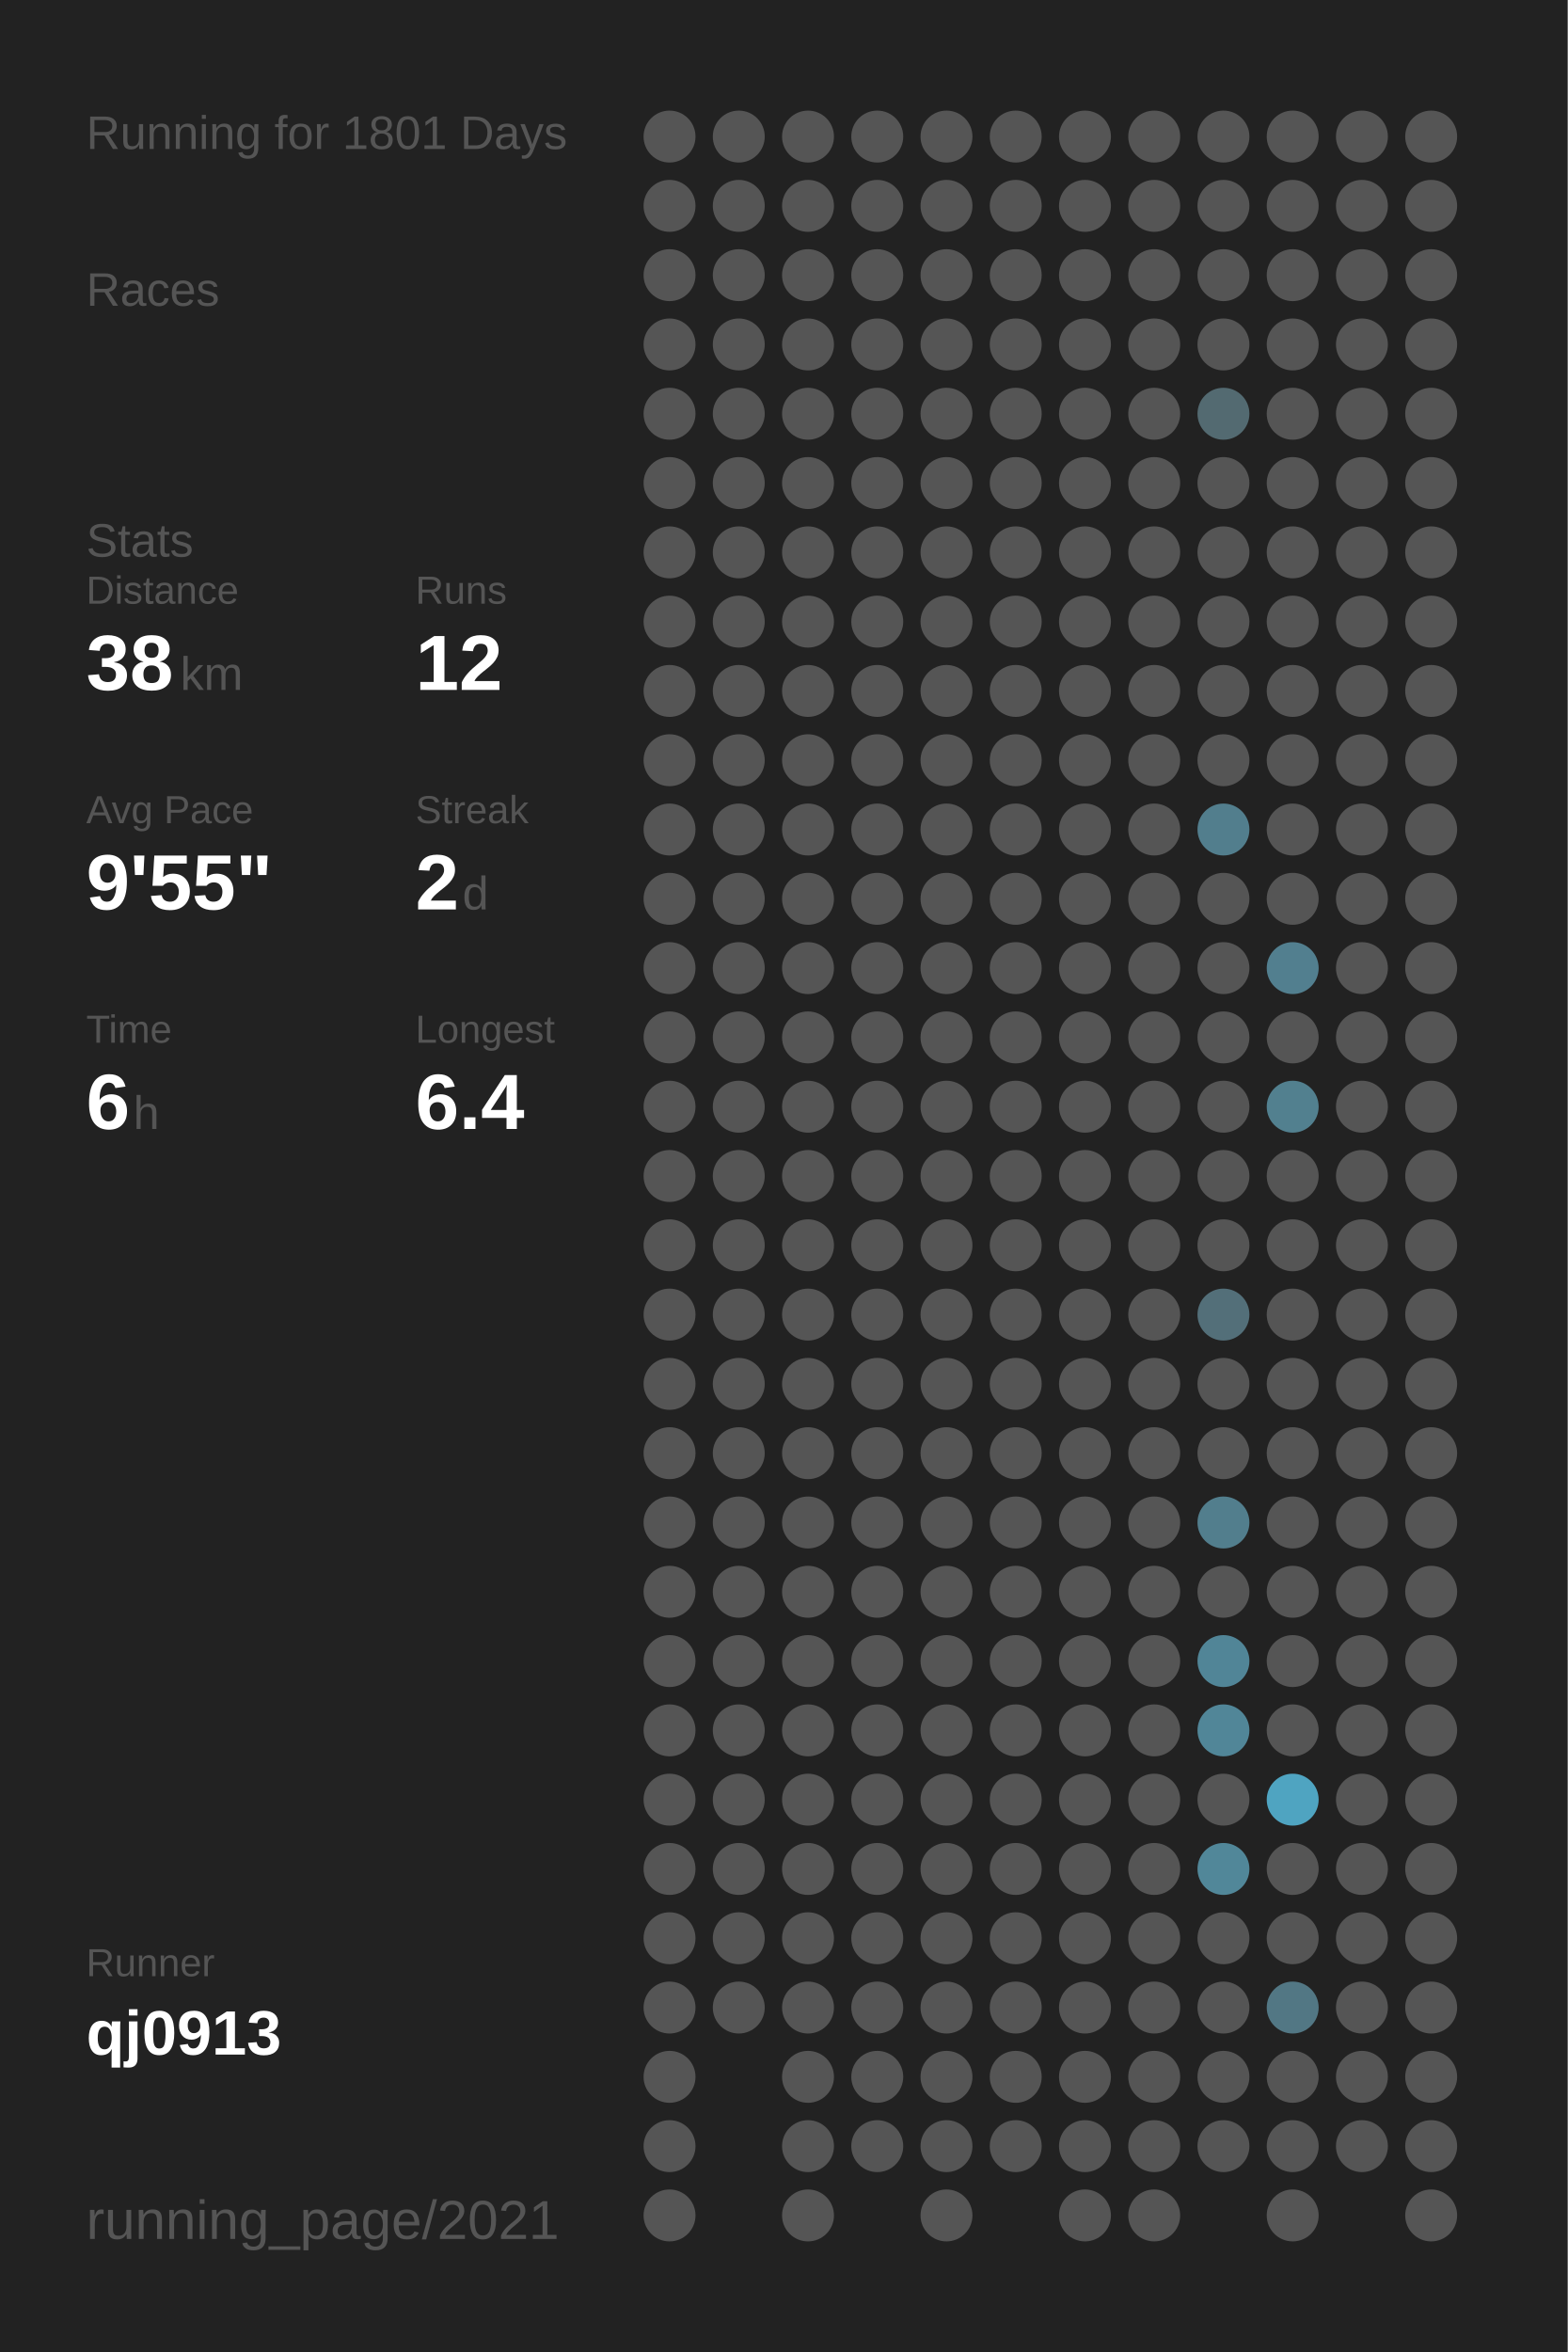
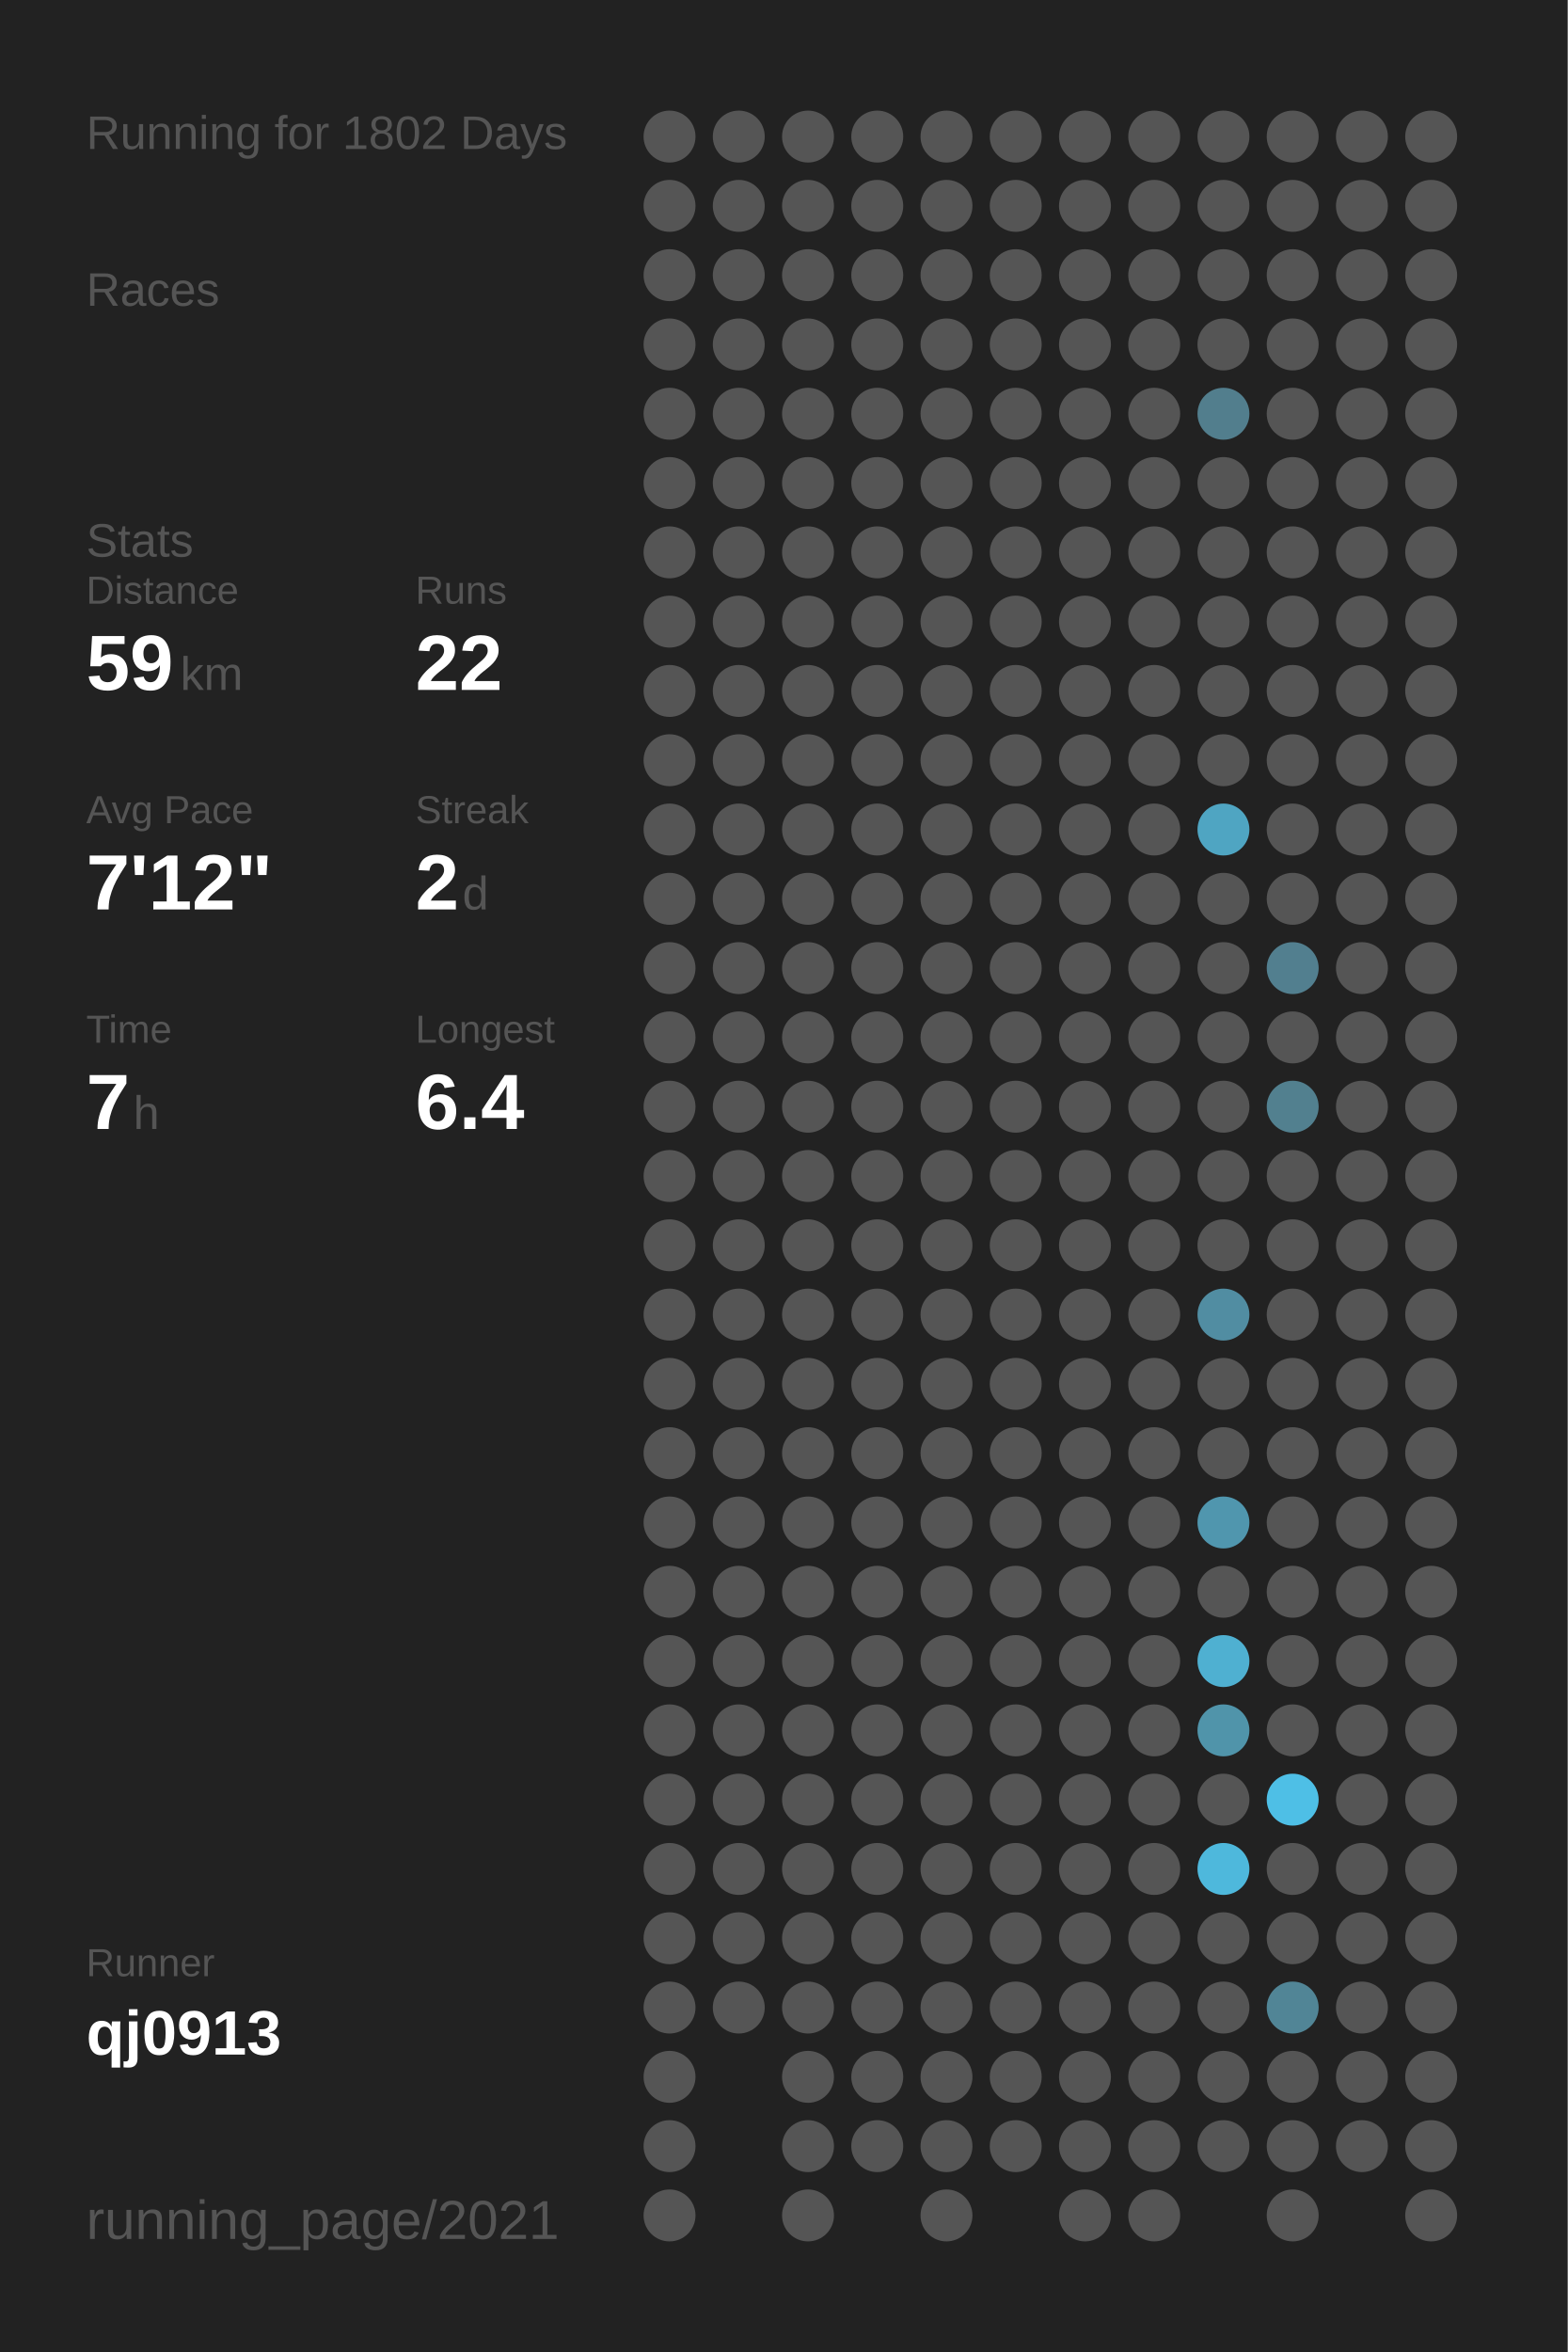
<svg xmlns="http://www.w3.org/2000/svg" baseProfile="full" height="300mm" version="1.1" viewBox="0,0,200,300" width="200mm">
  <defs />
  <rect fill="#222222" height="300" width="200" x="0" y="0" />
-   <text fill="#555555" style="font-size:6px; font-family:Arial;" x="11" y="19">Running for 1801 Days</text>
+   <text fill="#555555" style="font-size:6px; font-family:Arial;" x="11" y="19">Running for 1802 Days</text>
  <text fill="#555555" style="font-size:6px; font-family:Arial;" x="11" y="39">Races</text>
  <text fill="#555555" style="font-size:6px; font-family:Arial;" x="11" y="71">Stats</text>
  <text fill="#555555" style="font-size:5px; font-family:Arial;" x="11" y="77">Distance</text>
-   <text fill="#FFFFFF" style="font-size:10px; font-family:Arial; font-weight:bold;" x="11" y="88">38</text>
+   <text fill="#FFFFFF" style="font-size:10px; font-family:Arial; font-weight:bold;" x="11" y="88">59</text>
  <text fill="#555555" style="font-size:6px; font-family:Arial;" x="23" y="88">km</text>
  <text fill="#555555" style="font-size:5px; font-family:Arial;" x="53" y="77">Runs</text>
-   <text fill="#FFFFFF" style="font-size:10px; font-family:Arial; font-weight:bold;" x="53" y="88">12</text>
+   <text fill="#FFFFFF" style="font-size:10px; font-family:Arial; font-weight:bold;" x="53" y="88">22</text>
  <text fill="#555555" style="font-size:5px; font-family:Arial;" x="11" y="105">Avg Pace</text>
-   <text fill="#FFFFFF" style="font-size:10px; font-family:Arial; font-weight:bold;" x="11" y="116">9'55"</text>
+   <text fill="#FFFFFF" style="font-size:10px; font-family:Arial; font-weight:bold;" x="11" y="116">7'12"</text>
  <text fill="#555555" style="font-size:5px; font-family:Arial;" x="53" y="105">Streak</text>
  <text fill="#FFFFFF" style="font-size:10px; font-family:Arial; font-weight:bold;" x="53" y="116">2</text>
  <text fill="#555555" style="font-size:6px; font-family:Arial;" x="59" y="116">d</text>
  <text fill="#555555" style="font-size:5px; font-family:Arial;" x="11" y="133">Time</text>
-   <text fill="#FFFFFF" style="font-size:10px; font-family:Arial; font-weight:bold;" x="11" y="144">6</text>
+   <text fill="#FFFFFF" style="font-size:10px; font-family:Arial; font-weight:bold;" x="11" y="144">7</text>
  <text fill="#555555" style="font-size:6px; font-family:Arial;" x="17" y="144">h</text>
  <text fill="#555555" style="font-size:5px; font-family:Arial;" x="53" y="133">Longest</text>
  <text fill="#FFFFFF" style="font-size:10px; font-family:Arial; font-weight:bold;" x="53" y="144">6.4</text>
  <text fill="#555555" style="font-size:5px; font-family:Arial;" x="11" y="252.065">Runner</text>
  <text fill="#FFFFFF" style="font-size:8px; font-family:Arial; font-weight:bold;" x="11" y="262.065">qj0913</text>
  <text fill="#555555" style="font-size:7px; font-family:Arial;" x="11" y="285.581">running_page/2021</text>
  <circle cx="85.417" cy="17.419" fill="#555555" r="3.312" />
  <circle cx="85.417" cy="26.258" fill="#555555" r="3.312" />
  <circle cx="85.417" cy="35.097" fill="#555555" r="3.312" />
  <circle cx="85.417" cy="43.935" fill="#555555" r="3.312" />
  <circle cx="85.417" cy="52.774" fill="#555555" r="3.312" />
  <circle cx="85.417" cy="61.613" fill="#555555" r="3.312" />
  <circle cx="85.417" cy="70.452" fill="#555555" r="3.312" />
  <circle cx="85.417" cy="79.29" fill="#555555" r="3.312" />
  <circle cx="85.417" cy="88.129" fill="#555555" r="3.312" />
  <circle cx="85.417" cy="96.968" fill="#555555" r="3.312" />
  <circle cx="85.417" cy="105.806" fill="#555555" r="3.312" />
  <circle cx="85.417" cy="114.645" fill="#555555" r="3.312" />
  <circle cx="85.417" cy="123.484" fill="#555555" r="3.312" />
  <circle cx="85.417" cy="132.323" fill="#555555" r="3.312" />
  <circle cx="85.417" cy="141.161" fill="#555555" r="3.312" />
  <circle cx="85.417" cy="150" fill="#555555" r="3.312" />
  <circle cx="85.417" cy="158.839" fill="#555555" r="3.312" />
  <circle cx="85.417" cy="167.677" fill="#555555" r="3.312" />
  <circle cx="85.417" cy="176.516" fill="#555555" r="3.312" />
  <circle cx="85.417" cy="185.355" fill="#555555" r="3.312" />
  <circle cx="85.417" cy="194.194" fill="#555555" r="3.312" />
  <circle cx="85.417" cy="203.032" fill="#555555" r="3.312" />
  <circle cx="85.417" cy="211.871" fill="#555555" r="3.312" />
  <circle cx="85.417" cy="220.71" fill="#555555" r="3.312" />
  <circle cx="85.417" cy="229.548" fill="#555555" r="3.312" />
  <circle cx="85.417" cy="238.387" fill="#555555" r="3.312" />
  <circle cx="85.417" cy="247.226" fill="#555555" r="3.312" />
  <circle cx="85.417" cy="256.065" fill="#555555" r="3.312" />
  <circle cx="85.417" cy="264.903" fill="#555555" r="3.312" />
  <circle cx="85.417" cy="273.742" fill="#555555" r="3.312" />
  <circle cx="85.417" cy="282.581" fill="#555555" r="3.312" />
  <circle cx="94.25" cy="17.419" fill="#555555" r="3.312" />
  <circle cx="94.25" cy="26.258" fill="#555555" r="3.312" />
  <circle cx="94.25" cy="35.097" fill="#555555" r="3.312" />
  <circle cx="94.25" cy="43.935" fill="#555555" r="3.312" />
  <circle cx="94.25" cy="52.774" fill="#555555" r="3.312" />
  <circle cx="94.25" cy="61.613" fill="#555555" r="3.312" />
  <circle cx="94.25" cy="70.452" fill="#555555" r="3.312" />
  <circle cx="94.25" cy="79.29" fill="#555555" r="3.312" />
  <circle cx="94.25" cy="88.129" fill="#555555" r="3.312" />
  <circle cx="94.25" cy="96.968" fill="#555555" r="3.312" />
  <circle cx="94.25" cy="105.806" fill="#555555" r="3.312" />
  <circle cx="94.25" cy="114.645" fill="#555555" r="3.312" />
  <circle cx="94.25" cy="123.484" fill="#555555" r="3.312" />
  <circle cx="94.25" cy="132.323" fill="#555555" r="3.312" />
  <circle cx="94.25" cy="141.161" fill="#555555" r="3.312" />
  <circle cx="94.25" cy="150" fill="#555555" r="3.312" />
  <circle cx="94.25" cy="158.839" fill="#555555" r="3.312" />
  <circle cx="94.25" cy="167.677" fill="#555555" r="3.312" />
  <circle cx="94.25" cy="176.516" fill="#555555" r="3.312" />
  <circle cx="94.25" cy="185.355" fill="#555555" r="3.312" />
  <circle cx="94.25" cy="194.194" fill="#555555" r="3.312" />
  <circle cx="94.25" cy="203.032" fill="#555555" r="3.312" />
  <circle cx="94.25" cy="211.871" fill="#555555" r="3.312" />
  <circle cx="94.25" cy="220.71" fill="#555555" r="3.312" />
  <circle cx="94.25" cy="229.548" fill="#555555" r="3.312" />
  <circle cx="94.25" cy="238.387" fill="#555555" r="3.312" />
  <circle cx="94.25" cy="247.226" fill="#555555" r="3.312" />
  <circle cx="94.25" cy="256.065" fill="#555555" r="3.312" />
  <circle cx="103.083" cy="17.419" fill="#555555" r="3.312" />
  <circle cx="103.083" cy="26.258" fill="#555555" r="3.312" />
  <circle cx="103.083" cy="35.097" fill="#555555" r="3.312" />
  <circle cx="103.083" cy="43.935" fill="#555555" r="3.312" />
  <circle cx="103.083" cy="52.774" fill="#555555" r="3.312" />
  <circle cx="103.083" cy="61.613" fill="#555555" r="3.312" />
  <circle cx="103.083" cy="70.452" fill="#555555" r="3.312" />
  <circle cx="103.083" cy="79.29" fill="#555555" r="3.312" />
  <circle cx="103.083" cy="88.129" fill="#555555" r="3.312" />
  <circle cx="103.083" cy="96.968" fill="#555555" r="3.312" />
  <circle cx="103.083" cy="105.806" fill="#555555" r="3.312" />
  <circle cx="103.083" cy="114.645" fill="#555555" r="3.312" />
  <circle cx="103.083" cy="123.484" fill="#555555" r="3.312" />
  <circle cx="103.083" cy="132.323" fill="#555555" r="3.312" />
  <circle cx="103.083" cy="141.161" fill="#555555" r="3.312" />
  <circle cx="103.083" cy="150" fill="#555555" r="3.312" />
  <circle cx="103.083" cy="158.839" fill="#555555" r="3.312" />
  <circle cx="103.083" cy="167.677" fill="#555555" r="3.312" />
  <circle cx="103.083" cy="176.516" fill="#555555" r="3.312" />
  <circle cx="103.083" cy="185.355" fill="#555555" r="3.312" />
  <circle cx="103.083" cy="194.194" fill="#555555" r="3.312" />
  <circle cx="103.083" cy="203.032" fill="#555555" r="3.312" />
  <circle cx="103.083" cy="211.871" fill="#555555" r="3.312" />
  <circle cx="103.083" cy="220.71" fill="#555555" r="3.312" />
  <circle cx="103.083" cy="229.548" fill="#555555" r="3.312" />
  <circle cx="103.083" cy="238.387" fill="#555555" r="3.312" />
  <circle cx="103.083" cy="247.226" fill="#555555" r="3.312" />
  <circle cx="103.083" cy="256.065" fill="#555555" r="3.312" />
  <circle cx="103.083" cy="264.903" fill="#555555" r="3.312" />
  <circle cx="103.083" cy="273.742" fill="#555555" r="3.312" />
  <circle cx="103.083" cy="282.581" fill="#555555" r="3.312" />
  <circle cx="111.917" cy="17.419" fill="#555555" r="3.312" />
  <circle cx="111.917" cy="26.258" fill="#555555" r="3.312" />
  <circle cx="111.917" cy="35.097" fill="#555555" r="3.312" />
  <circle cx="111.917" cy="43.935" fill="#555555" r="3.312" />
  <circle cx="111.917" cy="52.774" fill="#555555" r="3.312" />
  <circle cx="111.917" cy="61.613" fill="#555555" r="3.312" />
  <circle cx="111.917" cy="70.452" fill="#555555" r="3.312" />
  <circle cx="111.917" cy="79.29" fill="#555555" r="3.312" />
  <circle cx="111.917" cy="88.129" fill="#555555" r="3.312" />
  <circle cx="111.917" cy="96.968" fill="#555555" r="3.312" />
  <circle cx="111.917" cy="105.806" fill="#555555" r="3.312" />
  <circle cx="111.917" cy="114.645" fill="#555555" r="3.312" />
  <circle cx="111.917" cy="123.484" fill="#555555" r="3.312" />
  <circle cx="111.917" cy="132.323" fill="#555555" r="3.312" />
  <circle cx="111.917" cy="141.161" fill="#555555" r="3.312" />
  <circle cx="111.917" cy="150" fill="#555555" r="3.312" />
  <circle cx="111.917" cy="158.839" fill="#555555" r="3.312" />
  <circle cx="111.917" cy="167.677" fill="#555555" r="3.312" />
  <circle cx="111.917" cy="176.516" fill="#555555" r="3.312" />
  <circle cx="111.917" cy="185.355" fill="#555555" r="3.312" />
  <circle cx="111.917" cy="194.194" fill="#555555" r="3.312" />
  <circle cx="111.917" cy="203.032" fill="#555555" r="3.312" />
  <circle cx="111.917" cy="211.871" fill="#555555" r="3.312" />
  <circle cx="111.917" cy="220.71" fill="#555555" r="3.312" />
  <circle cx="111.917" cy="229.548" fill="#555555" r="3.312" />
  <circle cx="111.917" cy="238.387" fill="#555555" r="3.312" />
  <circle cx="111.917" cy="247.226" fill="#555555" r="3.312" />
  <circle cx="111.917" cy="256.065" fill="#555555" r="3.312" />
  <circle cx="111.917" cy="264.903" fill="#555555" r="3.312" />
  <circle cx="111.917" cy="273.742" fill="#555555" r="3.312" />
  <circle cx="120.75" cy="17.419" fill="#555555" r="3.312" />
  <circle cx="120.75" cy="26.258" fill="#555555" r="3.312" />
  <circle cx="120.75" cy="35.097" fill="#555555" r="3.312" />
  <circle cx="120.75" cy="43.935" fill="#555555" r="3.312" />
  <circle cx="120.75" cy="52.774" fill="#555555" r="3.312" />
  <circle cx="120.75" cy="61.613" fill="#555555" r="3.312" />
  <circle cx="120.75" cy="70.452" fill="#555555" r="3.312" />
  <circle cx="120.75" cy="79.29" fill="#555555" r="3.312" />
  <circle cx="120.75" cy="88.129" fill="#555555" r="3.312" />
  <circle cx="120.75" cy="96.968" fill="#555555" r="3.312" />
  <circle cx="120.75" cy="105.806" fill="#555555" r="3.312" />
  <circle cx="120.75" cy="114.645" fill="#555555" r="3.312" />
  <circle cx="120.75" cy="123.484" fill="#555555" r="3.312" />
  <circle cx="120.75" cy="132.323" fill="#555555" r="3.312" />
  <circle cx="120.75" cy="141.161" fill="#555555" r="3.312" />
  <circle cx="120.75" cy="150" fill="#555555" r="3.312" />
  <circle cx="120.75" cy="158.839" fill="#555555" r="3.312" />
  <circle cx="120.75" cy="167.677" fill="#555555" r="3.312" />
  <circle cx="120.75" cy="176.516" fill="#555555" r="3.312" />
  <circle cx="120.75" cy="185.355" fill="#555555" r="3.312" />
  <circle cx="120.75" cy="194.194" fill="#555555" r="3.312" />
  <circle cx="120.75" cy="203.032" fill="#555555" r="3.312" />
  <circle cx="120.75" cy="211.871" fill="#555555" r="3.312" />
  <circle cx="120.75" cy="220.71" fill="#555555" r="3.312" />
  <circle cx="120.75" cy="229.548" fill="#555555" r="3.312" />
  <circle cx="120.75" cy="238.387" fill="#555555" r="3.312" />
  <circle cx="120.75" cy="247.226" fill="#555555" r="3.312" />
  <circle cx="120.75" cy="256.065" fill="#555555" r="3.312" />
  <circle cx="120.75" cy="264.903" fill="#555555" r="3.312" />
  <circle cx="120.75" cy="273.742" fill="#555555" r="3.312" />
  <circle cx="120.75" cy="282.581" fill="#555555" r="3.312" />
  <circle cx="129.583" cy="17.419" fill="#555555" r="3.312" />
  <circle cx="129.583" cy="26.258" fill="#555555" r="3.312" />
  <circle cx="129.583" cy="35.097" fill="#555555" r="3.312" />
  <circle cx="129.583" cy="43.935" fill="#555555" r="3.312" />
  <circle cx="129.583" cy="52.774" fill="#555555" r="3.312" />
  <circle cx="129.583" cy="61.613" fill="#555555" r="3.312" />
  <circle cx="129.583" cy="70.452" fill="#555555" r="3.312" />
  <circle cx="129.583" cy="79.29" fill="#555555" r="3.312" />
  <circle cx="129.583" cy="88.129" fill="#555555" r="3.312" />
  <circle cx="129.583" cy="96.968" fill="#555555" r="3.312" />
  <circle cx="129.583" cy="105.806" fill="#555555" r="3.312" />
  <circle cx="129.583" cy="114.645" fill="#555555" r="3.312" />
  <circle cx="129.583" cy="123.484" fill="#555555" r="3.312" />
  <circle cx="129.583" cy="132.323" fill="#555555" r="3.312" />
  <circle cx="129.583" cy="141.161" fill="#555555" r="3.312" />
  <circle cx="129.583" cy="150" fill="#555555" r="3.312" />
  <circle cx="129.583" cy="158.839" fill="#555555" r="3.312" />
  <circle cx="129.583" cy="167.677" fill="#555555" r="3.312" />
  <circle cx="129.583" cy="176.516" fill="#555555" r="3.312" />
  <circle cx="129.583" cy="185.355" fill="#555555" r="3.312" />
  <circle cx="129.583" cy="194.194" fill="#555555" r="3.312" />
  <circle cx="129.583" cy="203.032" fill="#555555" r="3.312" />
  <circle cx="129.583" cy="211.871" fill="#555555" r="3.312" />
  <circle cx="129.583" cy="220.71" fill="#555555" r="3.312" />
  <circle cx="129.583" cy="229.548" fill="#555555" r="3.312" />
  <circle cx="129.583" cy="238.387" fill="#555555" r="3.312" />
  <circle cx="129.583" cy="247.226" fill="#555555" r="3.312" />
  <circle cx="129.583" cy="256.065" fill="#555555" r="3.312" />
  <circle cx="129.583" cy="264.903" fill="#555555" r="3.312" />
  <circle cx="129.583" cy="273.742" fill="#555555" r="3.312" />
  <circle cx="138.417" cy="17.419" fill="#555555" r="3.312" />
  <circle cx="138.417" cy="26.258" fill="#555555" r="3.312" />
  <circle cx="138.417" cy="35.097" fill="#555555" r="3.312" />
  <circle cx="138.417" cy="43.935" fill="#555555" r="3.312" />
  <circle cx="138.417" cy="52.774" fill="#555555" r="3.312" />
  <circle cx="138.417" cy="61.613" fill="#555555" r="3.312" />
  <circle cx="138.417" cy="70.452" fill="#555555" r="3.312" />
  <circle cx="138.417" cy="79.29" fill="#555555" r="3.312" />
  <circle cx="138.417" cy="88.129" fill="#555555" r="3.312" />
  <circle cx="138.417" cy="96.968" fill="#555555" r="3.312" />
  <circle cx="138.417" cy="105.806" fill="#555555" r="3.312" />
  <circle cx="138.417" cy="114.645" fill="#555555" r="3.312" />
  <circle cx="138.417" cy="123.484" fill="#555555" r="3.312" />
  <circle cx="138.417" cy="132.323" fill="#555555" r="3.312" />
  <circle cx="138.417" cy="141.161" fill="#555555" r="3.312" />
  <circle cx="138.417" cy="150" fill="#555555" r="3.312" />
  <circle cx="138.417" cy="158.839" fill="#555555" r="3.312" />
  <circle cx="138.417" cy="167.677" fill="#555555" r="3.312" />
  <circle cx="138.417" cy="176.516" fill="#555555" r="3.312" />
  <circle cx="138.417" cy="185.355" fill="#555555" r="3.312" />
  <circle cx="138.417" cy="194.194" fill="#555555" r="3.312" />
  <circle cx="138.417" cy="203.032" fill="#555555" r="3.312" />
  <circle cx="138.417" cy="211.871" fill="#555555" r="3.312" />
  <circle cx="138.417" cy="220.71" fill="#555555" r="3.312" />
  <circle cx="138.417" cy="229.548" fill="#555555" r="3.312" />
  <circle cx="138.417" cy="238.387" fill="#555555" r="3.312" />
  <circle cx="138.417" cy="247.226" fill="#555555" r="3.312" />
  <circle cx="138.417" cy="256.065" fill="#555555" r="3.312" />
  <circle cx="138.417" cy="264.903" fill="#555555" r="3.312" />
  <circle cx="138.417" cy="273.742" fill="#555555" r="3.312" />
  <circle cx="138.417" cy="282.581" fill="#555555" r="3.312" />
  <circle cx="147.25" cy="17.419" fill="#555555" r="3.312" />
  <circle cx="147.25" cy="26.258" fill="#555555" r="3.312" />
  <circle cx="147.25" cy="35.097" fill="#555555" r="3.312" />
  <circle cx="147.25" cy="43.935" fill="#555555" r="3.312" />
  <circle cx="147.25" cy="52.774" fill="#555555" r="3.312" />
  <circle cx="147.25" cy="61.613" fill="#555555" r="3.312" />
  <circle cx="147.25" cy="70.452" fill="#555555" r="3.312" />
  <circle cx="147.25" cy="79.29" fill="#555555" r="3.312" />
  <circle cx="147.25" cy="88.129" fill="#555555" r="3.312" />
  <circle cx="147.25" cy="96.968" fill="#555555" r="3.312" />
  <circle cx="147.25" cy="105.806" fill="#555555" r="3.312" />
  <circle cx="147.25" cy="114.645" fill="#555555" r="3.312" />
  <circle cx="147.25" cy="123.484" fill="#555555" r="3.312" />
  <circle cx="147.25" cy="132.323" fill="#555555" r="3.312" />
  <circle cx="147.25" cy="141.161" fill="#555555" r="3.312" />
  <circle cx="147.25" cy="150" fill="#555555" r="3.312" />
  <circle cx="147.25" cy="158.839" fill="#555555" r="3.312" />
  <circle cx="147.25" cy="167.677" fill="#555555" r="3.312" />
  <circle cx="147.25" cy="176.516" fill="#555555" r="3.312" />
  <circle cx="147.25" cy="185.355" fill="#555555" r="3.312" />
  <circle cx="147.25" cy="194.194" fill="#555555" r="3.312" />
  <circle cx="147.25" cy="203.032" fill="#555555" r="3.312" />
  <circle cx="147.25" cy="211.871" fill="#555555" r="3.312" />
  <circle cx="147.25" cy="220.71" fill="#555555" r="3.312" />
  <circle cx="147.25" cy="229.548" fill="#555555" r="3.312" />
  <circle cx="147.25" cy="238.387" fill="#555555" r="3.312" />
  <circle cx="147.25" cy="247.226" fill="#555555" r="3.312" />
  <circle cx="147.25" cy="256.065" fill="#555555" r="3.312" />
  <circle cx="147.25" cy="264.903" fill="#555555" r="3.312" />
  <circle cx="147.25" cy="273.742" fill="#555555" r="3.312" />
  <circle cx="147.25" cy="282.581" fill="#555555" r="3.312" />
  <circle cx="156.083" cy="17.419" fill="#555555" r="3.312" />
  <circle cx="156.083" cy="26.258" fill="#555555" r="3.312" />
  <circle cx="156.083" cy="35.097" fill="#555555" r="3.312" />
  <circle cx="156.083" cy="43.935" fill="#555555" r="3.312" />
-   <circle cx="156.083" cy="52.774" fill="#536a71" r="3.312" />
+   <circle cx="156.083" cy="52.774" fill="#527e8d" r="3.312" />
  <circle cx="156.083" cy="61.613" fill="#555555" r="3.312" />
  <circle cx="156.083" cy="70.452" fill="#555555" r="3.312" />
  <circle cx="156.083" cy="79.29" fill="#555555" r="3.312" />
  <circle cx="156.083" cy="88.129" fill="#555555" r="3.312" />
  <circle cx="156.083" cy="96.968" fill="#555555" r="3.312" />
-   <circle cx="156.083" cy="105.806" fill="#527e8d" r="3.312" />
+   <circle cx="156.083" cy="105.806" fill="#4fa5c2" r="3.312" />
  <circle cx="156.083" cy="114.645" fill="#555555" r="3.312" />
  <circle cx="156.083" cy="123.484" fill="#555555" r="3.312" />
  <circle cx="156.083" cy="132.323" fill="#555555" r="3.312" />
  <circle cx="156.083" cy="141.161" fill="#555555" r="3.312" />
  <circle cx="156.083" cy="150" fill="#555555" r="3.312" />
  <circle cx="156.083" cy="158.839" fill="#555555" r="3.312" />
-   <circle cx="156.083" cy="167.677" fill="#536f79" r="3.312" />
+   <circle cx="156.083" cy="167.677" fill="#518da2" r="3.312" />
  <circle cx="156.083" cy="176.516" fill="#555555" r="3.312" />
  <circle cx="156.083" cy="185.355" fill="#555555" r="3.312" />
-   <circle cx="156.083" cy="194.194" fill="#527e8d" r="3.312" />
+   <circle cx="156.083" cy="194.194" fill="#5096ae" r="3.312" />
  <circle cx="156.083" cy="203.032" fill="#555555" r="3.312" />
-   <circle cx="156.083" cy="211.871" fill="#518597" r="3.312" />
-   <circle cx="156.083" cy="220.71" fill="#518698" r="3.312" />
+   <circle cx="156.083" cy="211.871" fill="#4fb0d1" r="3.312" />
+   <circle cx="156.083" cy="220.71" fill="#5094aa" r="3.312" />
  <circle cx="156.083" cy="229.548" fill="#555555" r="3.312" />
-   <circle cx="156.083" cy="238.387" fill="#518799" r="3.312" />
+   <circle cx="156.083" cy="238.387" fill="#4eb8dc" r="3.312" />
  <circle cx="156.083" cy="247.226" fill="#555555" r="3.312" />
  <circle cx="156.083" cy="256.065" fill="#555555" r="3.312" />
  <circle cx="156.083" cy="264.903" fill="#555555" r="3.312" />
  <circle cx="156.083" cy="273.742" fill="#555555" r="3.312" />
  <circle cx="164.917" cy="17.419" fill="#555555" r="3.312" />
  <circle cx="164.917" cy="26.258" fill="#555555" r="3.312" />
  <circle cx="164.917" cy="35.097" fill="#555555" r="3.312" />
  <circle cx="164.917" cy="43.935" fill="#555555" r="3.312" />
  <circle cx="164.917" cy="52.774" fill="#555555" r="3.312" />
  <circle cx="164.917" cy="61.613" fill="#555555" r="3.312" />
  <circle cx="164.917" cy="70.452" fill="#555555" r="3.312" />
  <circle cx="164.917" cy="79.29" fill="#555555" r="3.312" />
  <circle cx="164.917" cy="88.129" fill="#555555" r="3.312" />
  <circle cx="164.917" cy="96.968" fill="#555555" r="3.312" />
  <circle cx="164.917" cy="105.806" fill="#555555" r="3.312" />
  <circle cx="164.917" cy="114.645" fill="#555555" r="3.312" />
  <circle cx="164.917" cy="123.484" fill="#527f8f" r="3.312" />
  <circle cx="164.917" cy="132.323" fill="#555555" r="3.312" />
  <circle cx="164.917" cy="141.161" fill="#52808f" r="3.312" />
  <circle cx="164.917" cy="150" fill="#555555" r="3.312" />
  <circle cx="164.917" cy="158.839" fill="#555555" r="3.312" />
  <circle cx="164.917" cy="167.677" fill="#555555" r="3.312" />
  <circle cx="164.917" cy="176.516" fill="#555555" r="3.312" />
  <circle cx="164.917" cy="185.355" fill="#555555" r="3.312" />
  <circle cx="164.917" cy="194.194" fill="#555555" r="3.312" />
  <circle cx="164.917" cy="203.032" fill="#555555" r="3.312" />
  <circle cx="164.917" cy="211.871" fill="#555555" r="3.312" />
  <circle cx="164.917" cy="220.71" fill="#555555" r="3.312" />
-   <circle cx="164.917" cy="229.548" fill="#4fa4c1" r="3.312" />
+   <circle cx="164.917" cy="229.548" fill="#4ebfe6" r="3.312" />
  <circle cx="164.917" cy="238.387" fill="#555555" r="3.312" />
  <circle cx="164.917" cy="247.226" fill="#555555" r="3.312" />
-   <circle cx="164.917" cy="256.065" fill="#527784" r="3.312" />
+   <circle cx="164.917" cy="256.065" fill="#518596" r="3.312" />
  <circle cx="164.917" cy="264.903" fill="#555555" r="3.312" />
  <circle cx="164.917" cy="273.742" fill="#555555" r="3.312" />
  <circle cx="164.917" cy="282.581" fill="#555555" r="3.312" />
  <circle cx="173.75" cy="17.419" fill="#555555" r="3.312" />
  <circle cx="173.75" cy="26.258" fill="#555555" r="3.312" />
  <circle cx="173.75" cy="35.097" fill="#555555" r="3.312" />
  <circle cx="173.75" cy="43.935" fill="#555555" r="3.312" />
  <circle cx="173.75" cy="52.774" fill="#555555" r="3.312" />
  <circle cx="173.75" cy="61.613" fill="#555555" r="3.312" />
  <circle cx="173.75" cy="70.452" fill="#555555" r="3.312" />
  <circle cx="173.75" cy="79.29" fill="#555555" r="3.312" />
  <circle cx="173.75" cy="88.129" fill="#555555" r="3.312" />
  <circle cx="173.75" cy="96.968" fill="#555555" r="3.312" />
  <circle cx="173.75" cy="105.806" fill="#555555" r="3.312" />
  <circle cx="173.75" cy="114.645" fill="#555555" r="3.312" />
  <circle cx="173.75" cy="123.484" fill="#555555" r="3.312" />
  <circle cx="173.75" cy="132.323" fill="#555555" r="3.312" />
  <circle cx="173.75" cy="141.161" fill="#555555" r="3.312" />
  <circle cx="173.75" cy="150" fill="#555555" r="3.312" />
  <circle cx="173.75" cy="158.839" fill="#555555" r="3.312" />
  <circle cx="173.75" cy="167.677" fill="#555555" r="3.312" />
  <circle cx="173.75" cy="176.516" fill="#555555" r="3.312" />
  <circle cx="173.75" cy="185.355" fill="#555555" r="3.312" />
  <circle cx="173.75" cy="194.194" fill="#555555" r="3.312" />
  <circle cx="173.75" cy="203.032" fill="#555555" r="3.312" />
  <circle cx="173.75" cy="211.871" fill="#555555" r="3.312" />
  <circle cx="173.75" cy="220.71" fill="#555555" r="3.312" />
  <circle cx="173.75" cy="229.548" fill="#555555" r="3.312" />
  <circle cx="173.75" cy="238.387" fill="#555555" r="3.312" />
  <circle cx="173.75" cy="247.226" fill="#555555" r="3.312" />
  <circle cx="173.75" cy="256.065" fill="#555555" r="3.312" />
  <circle cx="173.75" cy="264.903" fill="#555555" r="3.312" />
  <circle cx="173.75" cy="273.742" fill="#555555" r="3.312" />
  <circle cx="182.583" cy="17.419" fill="#555555" r="3.312" />
  <circle cx="182.583" cy="26.258" fill="#555555" r="3.312" />
  <circle cx="182.583" cy="35.097" fill="#555555" r="3.312" />
  <circle cx="182.583" cy="43.935" fill="#555555" r="3.312" />
  <circle cx="182.583" cy="52.774" fill="#555555" r="3.312" />
  <circle cx="182.583" cy="61.613" fill="#555555" r="3.312" />
  <circle cx="182.583" cy="70.452" fill="#555555" r="3.312" />
  <circle cx="182.583" cy="79.29" fill="#555555" r="3.312" />
  <circle cx="182.583" cy="88.129" fill="#555555" r="3.312" />
  <circle cx="182.583" cy="96.968" fill="#555555" r="3.312" />
  <circle cx="182.583" cy="105.806" fill="#555555" r="3.312" />
  <circle cx="182.583" cy="114.645" fill="#555555" r="3.312" />
  <circle cx="182.583" cy="123.484" fill="#555555" r="3.312" />
  <circle cx="182.583" cy="132.323" fill="#555555" r="3.312" />
  <circle cx="182.583" cy="141.161" fill="#555555" r="3.312" />
  <circle cx="182.583" cy="150" fill="#555555" r="3.312" />
  <circle cx="182.583" cy="158.839" fill="#555555" r="3.312" />
  <circle cx="182.583" cy="167.677" fill="#555555" r="3.312" />
  <circle cx="182.583" cy="176.516" fill="#555555" r="3.312" />
  <circle cx="182.583" cy="185.355" fill="#555555" r="3.312" />
  <circle cx="182.583" cy="194.194" fill="#555555" r="3.312" />
  <circle cx="182.583" cy="203.032" fill="#555555" r="3.312" />
  <circle cx="182.583" cy="211.871" fill="#555555" r="3.312" />
  <circle cx="182.583" cy="220.71" fill="#555555" r="3.312" />
  <circle cx="182.583" cy="229.548" fill="#555555" r="3.312" />
  <circle cx="182.583" cy="238.387" fill="#555555" r="3.312" />
  <circle cx="182.583" cy="247.226" fill="#555555" r="3.312" />
  <circle cx="182.583" cy="256.065" fill="#555555" r="3.312" />
  <circle cx="182.583" cy="264.903" fill="#555555" r="3.312" />
  <circle cx="182.583" cy="273.742" fill="#555555" r="3.312" />
  <circle cx="182.583" cy="282.581" fill="#555555" r="3.312" />
</svg>
